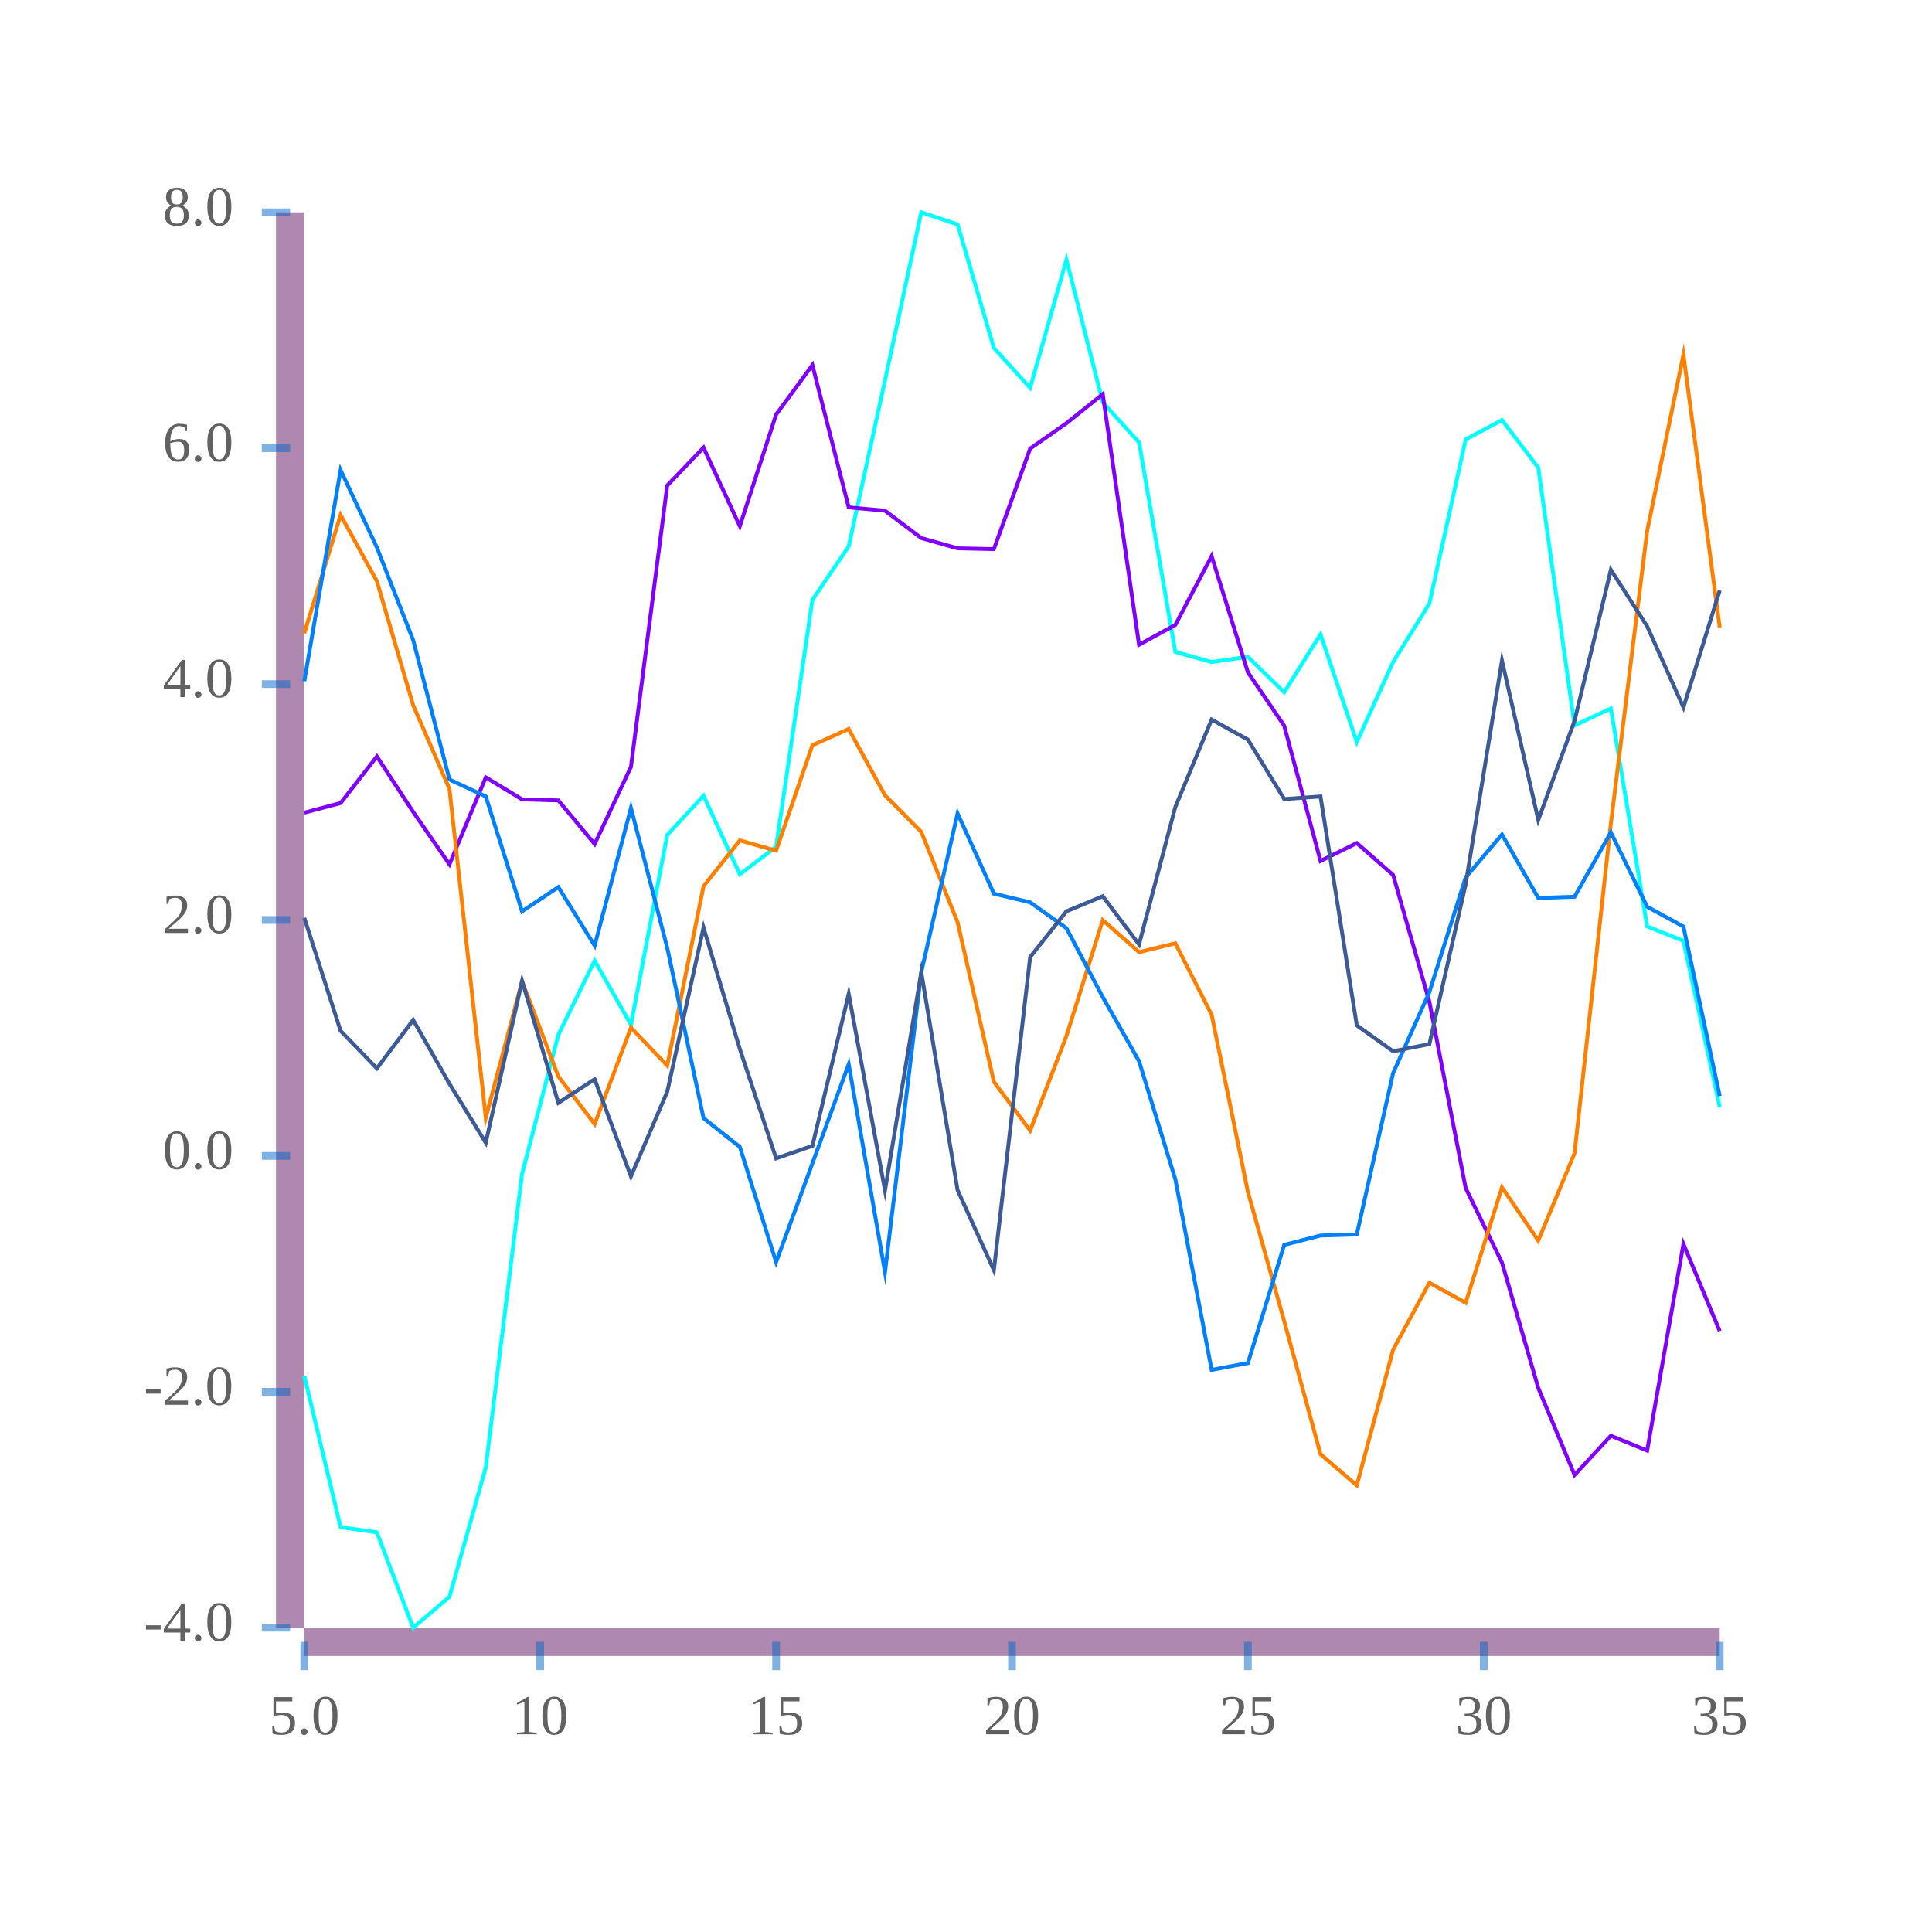
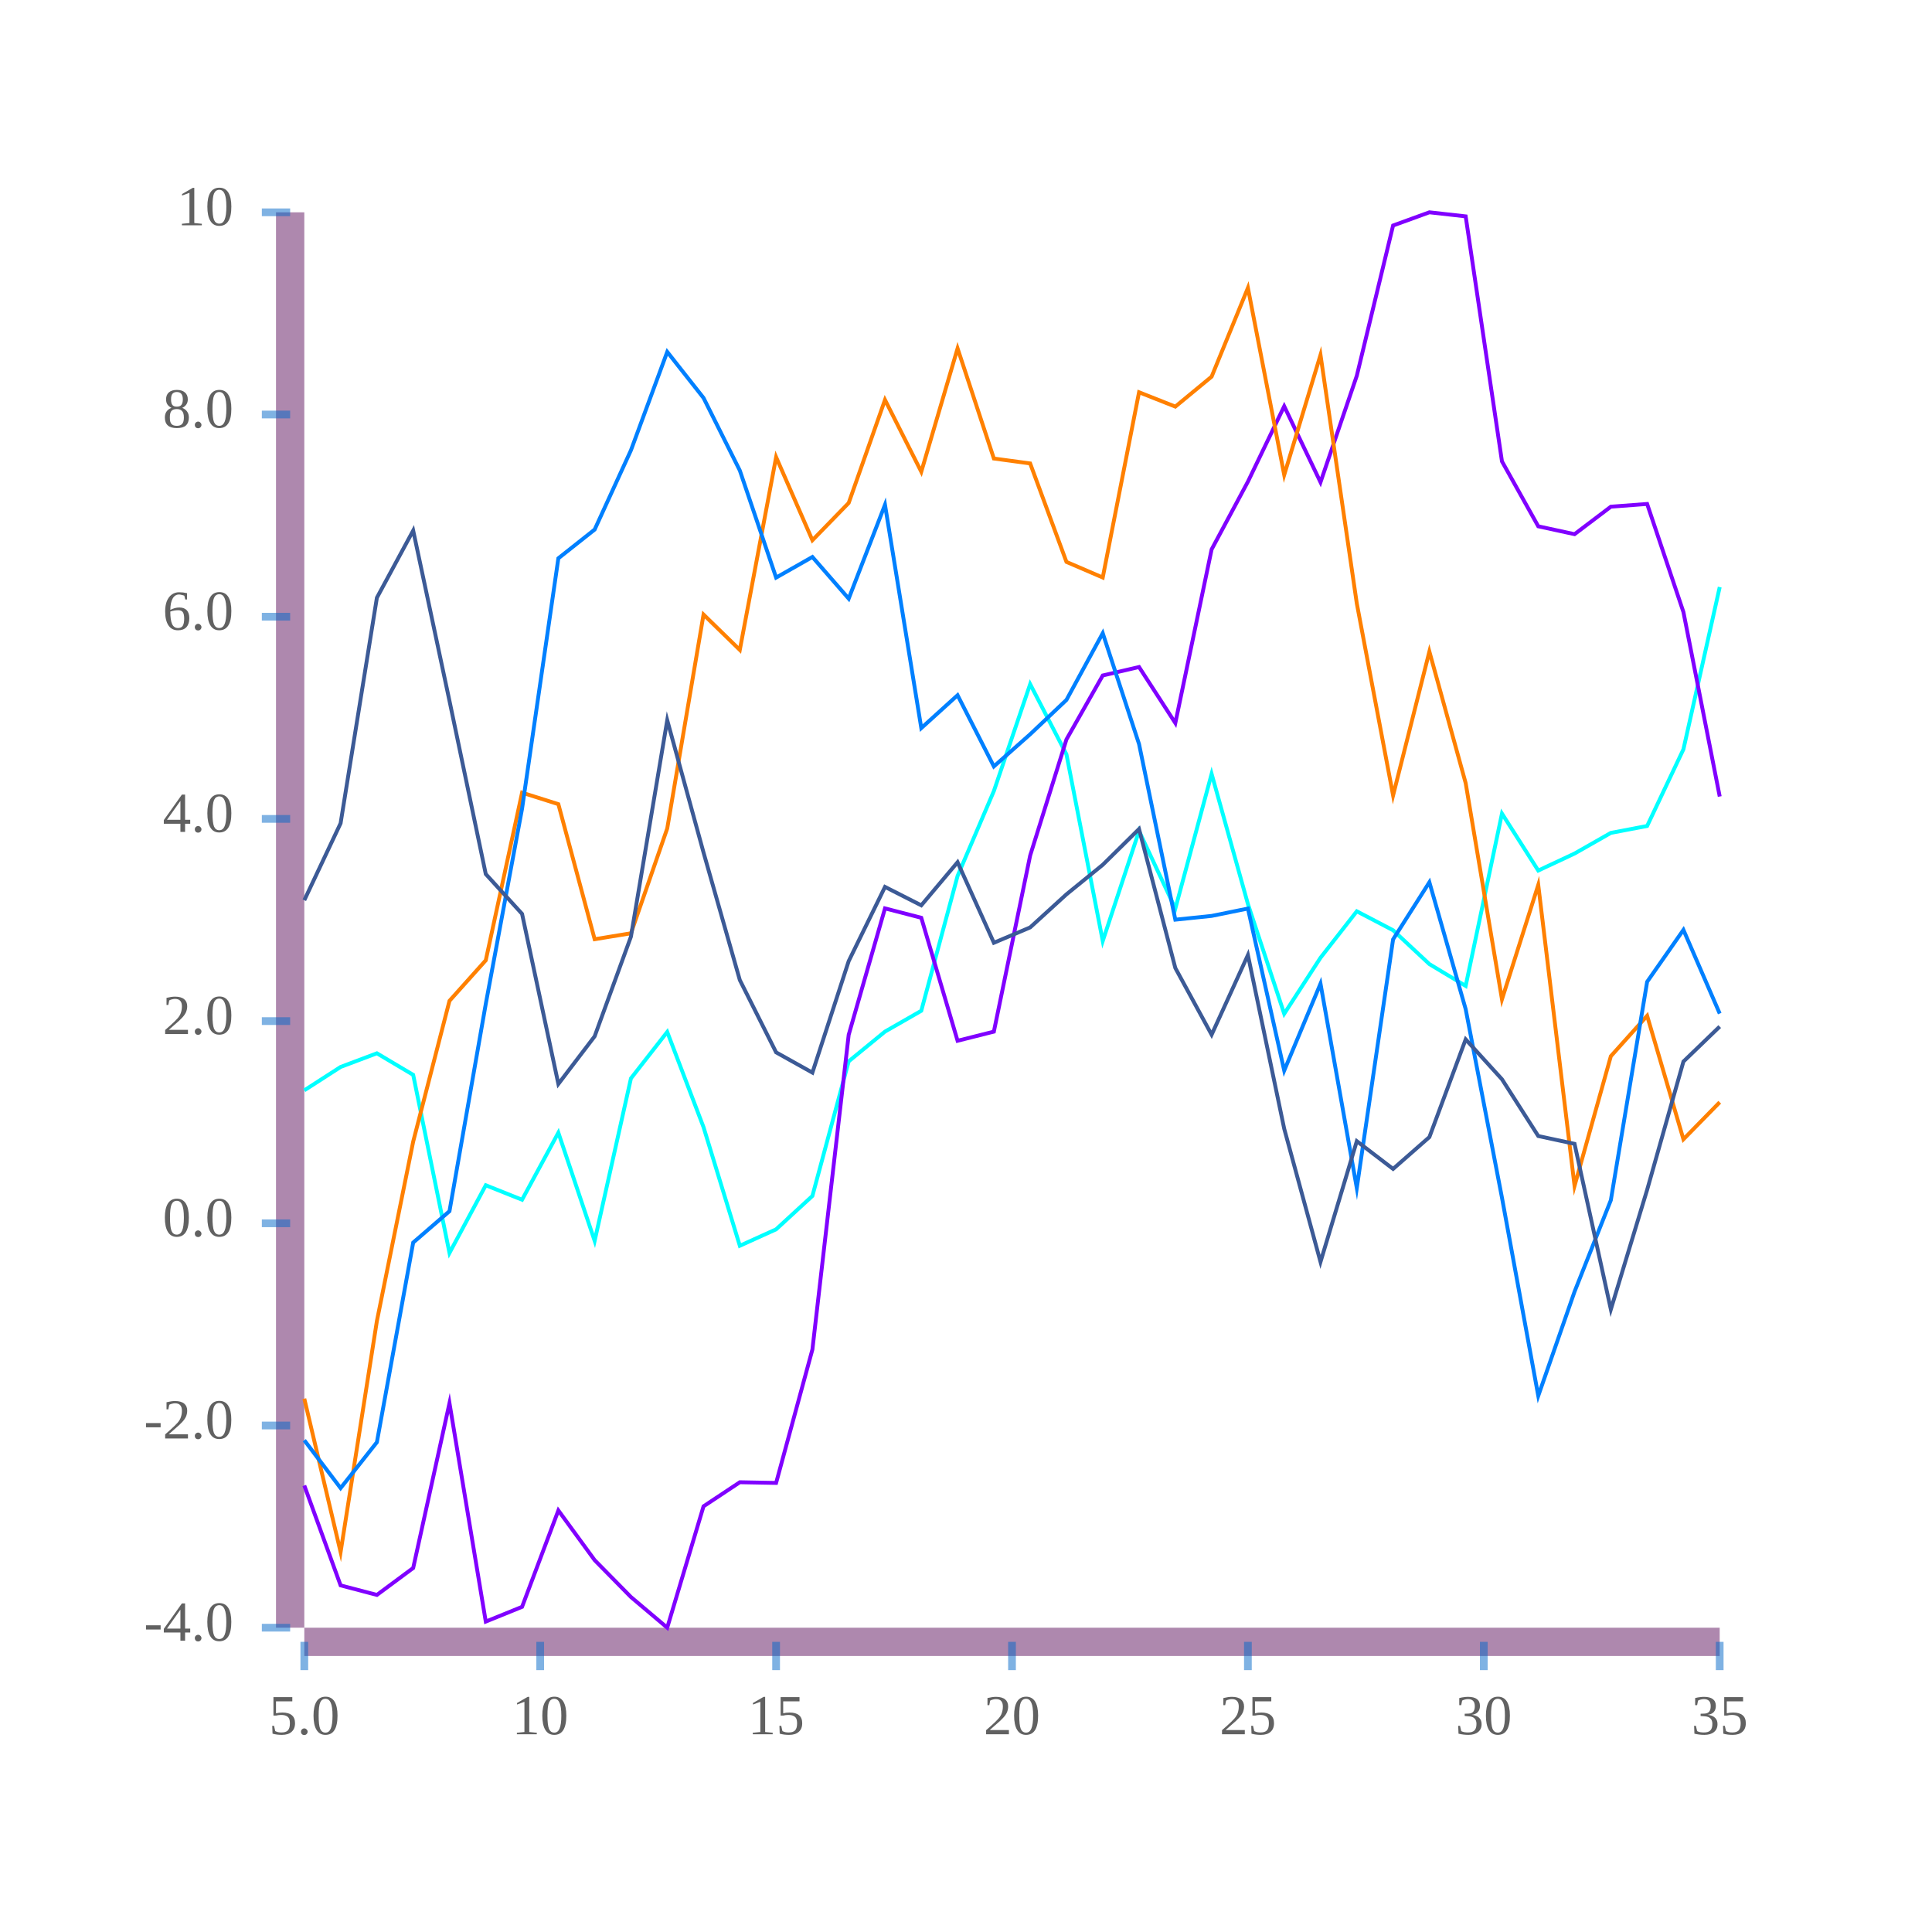
<svg xmlns="http://www.w3.org/2000/svg" height="200" stroke-opacity="1" viewBox="0 0 200 200" font-size="1" width="200" stroke="rgb(0,0,0)" version="1.1">
  <defs />
  <defs />
  <g stroke-linejoin="miter" stroke-opacity="0.0" fill-opacity="0.5" stroke="rgb(0,0,0)" stroke-width="0.0" fill="rgb(94,19,94)" stroke-linecap="butt" stroke-miterlimit="10.0">
    <path d="M 31.502,168.498 l -0,-146.52 h -2.93 l -0,146.52 Z" />
  </g>
  <defs />
  <g stroke-linejoin="miter" stroke-opacity="1.0" fill-opacity="0.7" font-size="5.861px" stroke="rgb(0,0,0)" stroke-width="0.8" fill="rgb(30,30,30)" stroke-linecap="butt" stroke-miterlimit="10.0">
-     <text dominant-baseline="middle" transform="matrix(1,0,0,1,24.1758,21.978)" stroke="none" text-anchor="end">8.0</text>
+     <text dominant-baseline="middle" transform="matrix(1,0,0,1,24.1758,21.978)" stroke="none" text-anchor="end">10</text>
  </g>
  <defs />
  <g stroke-linejoin="miter" stroke-opacity="0.5" fill-opacity="0.0" stroke="rgb(0,102,200)" stroke-width="0.8" fill="rgb(0,0,0)" stroke-linecap="butt" stroke-miterlimit="10.0">
    <path d="M 27.106,21.978 h 2.93 " />
  </g>
  <defs />
  <g stroke-linejoin="miter" stroke-opacity="1.0" fill-opacity="0.7" font-size="5.861px" stroke="rgb(0,0,0)" stroke-width="0.8" fill="rgb(30,30,30)" stroke-linecap="butt" stroke-miterlimit="10.0">
-     <text dominant-baseline="middle" transform="matrix(1,0,0,1,24.1758,46.398)" stroke="none" text-anchor="end">6.0</text>
+     <text dominant-baseline="middle" transform="matrix(1,0,0,1,24.1758,42.9095)" stroke="none" text-anchor="end">8.0</text>
  </g>
  <defs />
  <g stroke-linejoin="miter" stroke-opacity="0.5" fill-opacity="0.0" stroke="rgb(0,102,200)" stroke-width="0.8" fill="rgb(0,0,0)" stroke-linecap="butt" stroke-miterlimit="10.0">
-     <path d="M 27.106,46.398 h 2.93 " />
+     <path d="M 27.106,42.91 h 2.93 " />
  </g>
  <defs />
  <g stroke-linejoin="miter" stroke-opacity="1.0" fill-opacity="0.7" font-size="5.861px" stroke="rgb(0,0,0)" stroke-width="0.8" fill="rgb(30,30,30)" stroke-linecap="butt" stroke-miterlimit="10.0">
-     <text dominant-baseline="middle" transform="matrix(1,0,0,1,24.1758,70.8181)" stroke="none" text-anchor="end">4.0</text>
+     <text dominant-baseline="middle" transform="matrix(1,0,0,1,24.1758,63.8409)" stroke="none" text-anchor="end">6.0</text>
  </g>
  <defs />
  <g stroke-linejoin="miter" stroke-opacity="0.5" fill-opacity="0.0" stroke="rgb(0,102,200)" stroke-width="0.8" fill="rgb(0,0,0)" stroke-linecap="butt" stroke-miterlimit="10.0">
-     <path d="M 27.106,70.818 h 2.93 " />
+     <path d="M 27.106,63.841 h 2.93 " />
  </g>
  <defs />
  <g stroke-linejoin="miter" stroke-opacity="1.0" fill-opacity="0.7" font-size="5.861px" stroke="rgb(0,0,0)" stroke-width="0.8" fill="rgb(30,30,30)" stroke-linecap="butt" stroke-miterlimit="10.0">
-     <text dominant-baseline="middle" transform="matrix(1,0,0,1,24.1758,95.2381)" stroke="none" text-anchor="end">2.0</text>
+     <text dominant-baseline="middle" transform="matrix(1,0,0,1,24.1758,84.7724)" stroke="none" text-anchor="end">4.0</text>
  </g>
  <defs />
  <g stroke-linejoin="miter" stroke-opacity="0.5" fill-opacity="0.0" stroke="rgb(0,102,200)" stroke-width="0.8" fill="rgb(0,0,0)" stroke-linecap="butt" stroke-miterlimit="10.0">
-     <path d="M 27.106,95.238 h 2.93 " />
+     <path d="M 27.106,84.772 h 2.93 " />
  </g>
  <defs />
  <g stroke-linejoin="miter" stroke-opacity="1.0" fill-opacity="0.7" font-size="5.861px" stroke="rgb(0,0,0)" stroke-width="0.8" fill="rgb(30,30,30)" stroke-linecap="butt" stroke-miterlimit="10.0">
-     <text dominant-baseline="middle" transform="matrix(1,0,0,1,24.1758,119.6581)" stroke="none" text-anchor="end">0.0</text>
+     <text dominant-baseline="middle" transform="matrix(1,0,0,1,24.1758,105.7038)" stroke="none" text-anchor="end">2.0</text>
  </g>
  <defs />
  <g stroke-linejoin="miter" stroke-opacity="0.5" fill-opacity="0.0" stroke="rgb(0,102,200)" stroke-width="0.8" fill="rgb(0,0,0)" stroke-linecap="butt" stroke-miterlimit="10.0">
-     <path d="M 27.106,119.658 h 2.93 " />
+     <path d="M 27.106,105.704 h 2.93 " />
  </g>
  <defs />
  <g stroke-linejoin="miter" stroke-opacity="1.0" fill-opacity="0.7" font-size="5.861px" stroke="rgb(0,0,0)" stroke-width="0.8" fill="rgb(30,30,30)" stroke-linecap="butt" stroke-miterlimit="10.0">
-     <text dominant-baseline="middle" transform="matrix(1,0,0,1,24.1758,144.0781)" stroke="none" text-anchor="end">-2.0</text>
+     <text dominant-baseline="middle" transform="matrix(1,0,0,1,24.1758,126.6353)" stroke="none" text-anchor="end">0.0</text>
  </g>
  <defs />
  <g stroke-linejoin="miter" stroke-opacity="0.5" fill-opacity="0.0" stroke="rgb(0,102,200)" stroke-width="0.8" fill="rgb(0,0,0)" stroke-linecap="butt" stroke-miterlimit="10.0">
-     <path d="M 27.106,144.078 h 2.93 " />
+     <path d="M 27.106,126.635 h 2.93 " />
+   </g>
+   <defs />
+   <g stroke-linejoin="miter" stroke-opacity="1.0" fill-opacity="0.7" font-size="5.861px" stroke="rgb(0,0,0)" stroke-width="0.8" fill="rgb(30,30,30)" stroke-linecap="butt" stroke-miterlimit="10.0">
+     <text dominant-baseline="middle" transform="matrix(1,0,0,1,24.1758,147.5667)" stroke="none" text-anchor="end">-2.0</text>
+   </g>
+   <defs />
+   <g stroke-linejoin="miter" stroke-opacity="0.5" fill-opacity="0.0" stroke="rgb(0,102,200)" stroke-width="0.8" fill="rgb(0,0,0)" stroke-linecap="butt" stroke-miterlimit="10.0">
+     <path d="M 27.106,147.567 h 2.93 " />
  </g>
  <defs />
  <g stroke-linejoin="miter" stroke-opacity="1.0" fill-opacity="0.7" font-size="5.861px" stroke="rgb(0,0,0)" stroke-width="0.8" fill="rgb(30,30,30)" stroke-linecap="butt" stroke-miterlimit="10.0">
    <text dominant-baseline="middle" transform="matrix(1,0,0,1,24.1758,168.4982)" stroke="none" text-anchor="end">-4.0</text>
  </g>
  <defs />
  <g stroke-linejoin="miter" stroke-opacity="0.5" fill-opacity="0.0" stroke="rgb(0,102,200)" stroke-width="0.8" fill="rgb(0,0,0)" stroke-linecap="butt" stroke-miterlimit="10.0">
    <path d="M 27.106,168.498 h 2.93 " />
  </g>
  <defs />
  <g stroke-linejoin="miter" stroke-opacity="0.0" fill-opacity="0.5" stroke="rgb(0,0,0)" stroke-width="0.0" fill="rgb(94,19,94)" stroke-linecap="butt" stroke-miterlimit="10.0">
    <path d="M 178.022,171.429 l -0,-2.93 h -146.52 l -0,2.93 Z" />
  </g>
  <defs />
  <g stroke-linejoin="miter" stroke-opacity="1.0" fill-opacity="0.7" font-size="5.861px" stroke="rgb(0,0,0)" stroke-width="0.8" fill="rgb(30,30,30)" stroke-linecap="butt" stroke-miterlimit="10.0">
    <text dominant-baseline="text-before-edge" transform="matrix(1,0,0,1,178.022,175.8242)" stroke="none" text-anchor="middle">35</text>
  </g>
  <defs />
  <g stroke-linejoin="miter" stroke-opacity="0.5" fill-opacity="0.0" stroke="rgb(0,102,200)" stroke-width="0.8" fill="rgb(0,0,0)" stroke-linecap="butt" stroke-miterlimit="10.0">
    <path d="M 178.022,169.963 v 2.93 " />
  </g>
  <defs />
  <g stroke-linejoin="miter" stroke-opacity="1.0" fill-opacity="0.7" font-size="5.861px" stroke="rgb(0,0,0)" stroke-width="0.8" fill="rgb(30,30,30)" stroke-linecap="butt" stroke-miterlimit="10.0">
    <text dominant-baseline="text-before-edge" transform="matrix(1,0,0,1,153.602,175.8242)" stroke="none" text-anchor="middle">30</text>
  </g>
  <defs />
  <g stroke-linejoin="miter" stroke-opacity="0.5" fill-opacity="0.0" stroke="rgb(0,102,200)" stroke-width="0.8" fill="rgb(0,0,0)" stroke-linecap="butt" stroke-miterlimit="10.0">
    <path d="M 153.602,169.963 v 2.93 " />
  </g>
  <defs />
  <g stroke-linejoin="miter" stroke-opacity="1.0" fill-opacity="0.7" font-size="5.861px" stroke="rgb(0,0,0)" stroke-width="0.8" fill="rgb(30,30,30)" stroke-linecap="butt" stroke-miterlimit="10.0">
    <text dominant-baseline="text-before-edge" transform="matrix(1,0,0,1,129.1819,175.8242)" stroke="none" text-anchor="middle">25</text>
  </g>
  <defs />
  <g stroke-linejoin="miter" stroke-opacity="0.5" fill-opacity="0.0" stroke="rgb(0,102,200)" stroke-width="0.8" fill="rgb(0,0,0)" stroke-linecap="butt" stroke-miterlimit="10.0">
    <path d="M 129.182,169.963 v 2.93 " />
  </g>
  <defs />
  <g stroke-linejoin="miter" stroke-opacity="1.0" fill-opacity="0.7" font-size="5.861px" stroke="rgb(0,0,0)" stroke-width="0.8" fill="rgb(30,30,30)" stroke-linecap="butt" stroke-miterlimit="10.0">
    <text dominant-baseline="text-before-edge" transform="matrix(1,0,0,1,104.7619,175.8242)" stroke="none" text-anchor="middle">20</text>
  </g>
  <defs />
  <g stroke-linejoin="miter" stroke-opacity="0.5" fill-opacity="0.0" stroke="rgb(0,102,200)" stroke-width="0.8" fill="rgb(0,0,0)" stroke-linecap="butt" stroke-miterlimit="10.0">
    <path d="M 104.762,169.963 v 2.93 " />
  </g>
  <defs />
  <g stroke-linejoin="miter" stroke-opacity="1.0" fill-opacity="0.7" font-size="5.861px" stroke="rgb(0,0,0)" stroke-width="0.8" fill="rgb(30,30,30)" stroke-linecap="butt" stroke-miterlimit="10.0">
    <text dominant-baseline="text-before-edge" transform="matrix(1,0,0,1,80.3419,175.8242)" stroke="none" text-anchor="middle">15</text>
  </g>
  <defs />
  <g stroke-linejoin="miter" stroke-opacity="0.5" fill-opacity="0.0" stroke="rgb(0,102,200)" stroke-width="0.8" fill="rgb(0,0,0)" stroke-linecap="butt" stroke-miterlimit="10.0">
    <path d="M 80.342,169.963 v 2.93 " />
  </g>
  <defs />
  <g stroke-linejoin="miter" stroke-opacity="1.0" fill-opacity="0.7" font-size="5.861px" stroke="rgb(0,0,0)" stroke-width="0.8" fill="rgb(30,30,30)" stroke-linecap="butt" stroke-miterlimit="10.0">
    <text dominant-baseline="text-before-edge" transform="matrix(1,0,0,1,55.9219,175.8242)" stroke="none" text-anchor="middle">10</text>
  </g>
  <defs />
  <g stroke-linejoin="miter" stroke-opacity="0.5" fill-opacity="0.0" stroke="rgb(0,102,200)" stroke-width="0.8" fill="rgb(0,0,0)" stroke-linecap="butt" stroke-miterlimit="10.0">
    <path d="M 55.922,169.963 v 2.93 " />
  </g>
  <defs />
  <g stroke-linejoin="miter" stroke-opacity="1.0" fill-opacity="0.7" font-size="5.861px" stroke="rgb(0,0,0)" stroke-width="0.8" fill="rgb(30,30,30)" stroke-linecap="butt" stroke-miterlimit="10.0">
    <text dominant-baseline="text-before-edge" transform="matrix(1,0,0,1,31.5018,175.8242)" stroke="none" text-anchor="middle">5.0</text>
  </g>
  <defs />
  <g stroke-linejoin="miter" stroke-opacity="0.5" fill-opacity="0.0" stroke="rgb(0,102,200)" stroke-width="0.8" fill="rgb(0,0,0)" stroke-linecap="butt" stroke-miterlimit="10.0">
    <path d="M 31.502,169.963 v 2.93 " />
  </g>
  <defs />
  <g stroke-linejoin="miter" stroke-opacity="1.0" fill-opacity="0.0" stroke="rgb(0,255,255)" stroke-width="0.4" fill="rgb(0,0,0)" stroke-linecap="butt" stroke-miterlimit="10.0">
-     <path d="M 31.502,142.436 l 3.757,15.651 l 3.757,0.544 l 3.757,9.867 l 3.757,-3.198 l 3.757,-13.397 l 3.757,-30.393 l 3.757,-14.393 l 3.757,-7.663 l 3.757,6.623 l 3.757,-19.64 l 3.757,-4.066 l 3.757,8.139 l 3.757,-2.85 l 3.757,-25.561 l 3.757,-5.547 l 3.757,-17.166 l 3.757,-17.408 l 3.757,1.257 l 3.757,12.788 l 3.757,4.136 l 3.757,-13.277 l 3.757,14.77 l 3.757,4.145 l 3.757,21.689 l 3.757,1.047 l 3.757,-0.536 l 3.757,3.669 l 3.757,-6.005 l 3.757,11.153 l 3.757,-8.277 l 3.757,-6.05 l 3.757,-16.995 l 3.757,-2.003 l 3.757,4.927 l 3.757,26.678 l 3.757,-1.754 l 3.757,22.563 l 3.757,1.497 l 3.757,17.206 " />
+     <path d="M 31.502,112.87 l 3.757,-2.419 l 3.757,-1.414 l 3.757,2.232 l 3.757,18.437 l 3.757,-7.008 l 3.757,1.498 l 3.757,-6.941 l 3.757,11.2 l 3.757,-16.821 l 3.757,-4.807 l 3.757,9.855 l 3.757,12.279 l 3.757,-1.703 l 3.757,-3.454 l 3.757,-13.935 l 3.757,-3.079 l 3.757,-2.153 l 3.757,-13.959 l 3.757,-8.788 l 3.757,-11.068 l 3.757,7.267 l 3.757,19.326 l 3.757,-11.39 l 3.757,8.032 l 3.757,-13.947 l 3.757,13.474 l 3.757,11.363 l 3.757,-5.802 l 3.757,-4.808 l 3.757,1.963 l 3.757,3.503 l 3.757,2.259 l 3.757,-17.843 l 3.757,5.899 l 3.757,-1.76 l 3.757,-2.137 l 3.757,-0.717 l 3.757,-7.937 l 3.757,-16.795 " />
  </g>
  <defs />
  <g stroke-linejoin="miter" stroke-opacity="1.0" fill-opacity="0.0" stroke="rgb(128,0,255)" stroke-width="0.4" fill="rgb(0,0,0)" stroke-linecap="butt" stroke-miterlimit="10.0">
-     <path d="M 31.502,84.127 l 3.757,-0.994 l 3.757,-4.823 l 3.757,5.738 l 3.757,5.432 l 3.757,-9.004 l 3.757,2.274 l 3.757,0.11 l 3.757,4.516 l 3.757,-7.99 l 3.757,-29.129 l 3.757,-3.92 l 3.757,8.127 l 3.757,-11.55 l 3.757,-5.121 l 3.757,14.729 l 3.757,0.342 l 3.757,2.835 l 3.757,1.063 l 3.757,0.083 l 3.757,-10.407 l 3.757,-2.626 l 3.757,-3.01 l 3.757,25.939 l 3.757,-2.049 l 3.757,-7.123 l 3.757,12.032 l 3.757,5.53 l 3.757,14.001 l 3.757,-1.857 l 3.757,3.298 l 3.757,13.128 l 3.757,19.288 l 3.757,7.714 l 3.757,12.982 l 3.757,8.997 l 3.757,-4.052 l 3.757,1.535 l 3.757,-21.382 l 3.757,9.009 " />
+     <path d="M 31.502,153.78 l 3.757,10.338 l 3.757,0.987 l 3.757,-2.787 l 3.757,-17.066 l 3.757,22.614 l 3.757,-1.526 l 3.757,-9.981 l 3.757,5.147 l 3.757,3.818 l 3.757,3.173 l 3.757,-12.563 l 3.757,-2.493 l 3.757,0.071 l 3.757,-13.811 l 3.757,-32.58 l 3.757,-13.085 l 3.757,0.972 l 3.757,12.732 l 3.757,-0.947 l 3.757,-18.229 l 3.757,-12.021 l 3.757,-6.618 l 3.757,-0.876 l 3.757,5.8 l 3.757,-17.977 l 3.757,-7.012 l 3.757,-7.806 l 3.757,7.866 l 3.757,-11.018 l 3.757,-15.558 l 3.757,-1.366 l 3.757,0.42 l 3.757,25.365 l 3.757,6.72 l 3.757,0.815 l 3.757,-2.845 l 3.757,-0.284 l 3.757,11.191 l 3.757,19.096 " />
  </g>
  <defs />
  <g stroke-linejoin="miter" stroke-opacity="1.0" fill-opacity="0.0" stroke="rgb(255,128,0)" stroke-width="0.4" fill="rgb(0,0,0)" stroke-linecap="butt" stroke-miterlimit="10.0">
-     <path d="M 31.502,65.55 l 3.757,-12.233 l 3.757,6.845 l 3.757,12.849 l 3.757,8.67 l 3.757,34.024 l 3.757,-14.141 l 3.757,9.873 l 3.757,4.923 l 3.757,-9.976 l 3.757,3.927 l 3.757,-18.567 l 3.757,-4.744 l 3.757,1.064 l 3.757,-10.92 l 3.757,-1.679 l 3.757,6.863 l 3.757,3.795 l 3.757,9.34 l 3.757,16.524 l 3.757,5.049 l 3.757,-9.803 l 3.757,-11.979 l 3.757,3.308 l 3.757,-0.904 l 3.757,7.377 l 3.757,18.354 l 3.757,13.383 l 3.757,13.764 l 3.757,3.225 l 3.757,-14.029 l 3.757,-6.941 l 3.757,2.074 l 3.757,-11.943 l 3.757,5.498 l 3.757,-9.045 l 3.757,-34.123 l 3.757,-30.28 l 3.757,-18.26 l 3.757,28.24 " />
+     <path d="M 31.502,144.792 l 3.757,15.881 l 3.757,-23.925 l 3.757,-18.57 l 3.757,-14.571 l 3.757,-4.196 l 3.757,-17.354 l 3.757,1.189 l 3.757,13.981 l 3.757,-0.614 l 3.757,-10.853 l 3.757,-22.142 l 3.757,3.66 l 3.757,-19.957 l 3.757,8.604 l 3.757,-3.861 l 3.757,-10.672 l 3.757,7.445 l 3.757,-12.772 l 3.757,11.402 l 3.757,0.507 l 3.757,10.195 l 3.757,1.616 l 3.757,-19.179 l 3.757,1.486 l 3.757,-3.103 l 3.757,-9.187 l 3.757,19.363 l 3.757,-12.424 l 3.757,25.723 l 3.757,19.879 l 3.757,-14.897 l 3.757,13.619 l 3.757,22.388 l 3.757,-11.845 l 3.757,31.157 l 3.757,-13.427 l 3.757,-4.186 l 3.757,12.787 l 3.757,-3.836 " />
  </g>
  <defs />
  <g stroke-linejoin="miter" stroke-opacity="1.0" fill-opacity="0.0" stroke="rgb(0,128,255)" stroke-width="0.4" fill="rgb(0,0,0)" stroke-linecap="butt" stroke-miterlimit="10.0">
-     <path d="M 31.502,70.517 l 3.757,-21.854 l 3.757,8.008 l 3.757,9.593 l 3.757,14.436 l 3.757,1.744 l 3.757,11.899 l 3.757,-2.505 l 3.757,6.051 l 3.757,-14.248 l 3.757,14.474 l 3.757,17.634 l 3.757,2.977 l 3.757,11.928 l 3.757,-10.226 l 3.757,-10.254 l 3.757,21.52 l 3.757,-31.056 l 3.757,-16.431 l 3.757,8.303 l 3.757,0.9 l 3.757,2.675 l 3.757,7.134 l 3.757,6.63 l 3.757,12.23 l 3.757,19.733 l 3.757,-0.71 l 3.757,-12.23 l 3.757,-0.97 l 3.757,-0.113 l 3.757,-16.692 l 3.757,-8.394 l 3.757,-11.884 l 3.757,-4.429 l 3.757,6.568 l 3.757,-0.128 l 3.757,-6.658 l 3.757,7.695 l 3.757,2.053 l 3.757,17.55 " />
+     <path d="M 31.502,149.095 l 3.757,4.954 l 3.757,-4.751 l 3.757,-20.669 l 3.757,-3.248 l 3.757,-21.457 l 3.757,-20.208 l 3.757,-25.921 l 3.757,-2.976 l 3.757,-8.207 l 3.757,-10.186 l 3.757,4.766 l 3.757,7.514 l 3.757,11.086 l 3.757,-2.134 l 3.757,4.312 l 3.757,-9.72 l 3.757,23.122 l 3.757,-3.403 l 3.757,7.371 l 3.757,-3.329 l 3.757,-3.557 l 3.757,-6.907 l 3.757,11.478 l 3.757,18.179 l 3.757,-0.39 l 3.757,-0.762 l 3.757,16.774 l 3.757,-8.998 l 3.757,21.155 l 3.757,-25.74 l 3.757,-5.915 l 3.757,13.137 l 3.757,19.521 l 3.757,20.511 l 3.757,-10.786 l 3.757,-9.467 l 3.757,-22.61 l 3.757,-5.373 l 3.757,8.665 " />
  </g>
  <defs />
  <g stroke-linejoin="miter" stroke-opacity="1.0" fill-opacity="0.0" stroke="rgb(60,90,150)" stroke-width="0.4" fill="rgb(0,0,0)" stroke-linecap="butt" stroke-miterlimit="10.0">
-     <path d="M 31.502,95.019 l 3.757,11.697 l 3.757,3.882 l 3.757,-5.009 l 3.757,6.609 l 3.757,6.095 l 3.757,-16.75 l 3.757,12.622 l 3.757,-2.442 l 3.757,10.055 l 3.757,-8.764 l 3.757,-16.985 l 3.757,12.559 l 3.757,11.327 l 3.757,-1.296 l 3.757,-15.731 l 3.757,20.351 l 3.757,-22.6 l 3.757,22.561 l 3.757,8.29 l 3.757,-32.416 l 3.757,-4.736 l 3.757,-1.559 l 3.757,4.993 l 3.757,-14.23 l 3.757,-9.054 l 3.757,2.081 l 3.757,6.149 l 3.757,-0.267 l 3.757,23.693 l 3.757,2.682 l 3.757,-0.741 l 3.757,-16.545 l 3.757,-23.158 l 3.757,16.497 l 3.757,-10.26 l 3.757,-15.635 l 3.757,5.849 l 3.757,8.394 l 3.757,-12.108 " />
+     <path d="M 31.502,93.19 l 3.757,-7.966 l 3.757,-23.348 l 3.757,-6.954 l 3.757,17.632 l 3.757,17.929 l 3.757,4.12 l 3.757,17.608 l 3.757,-4.931 l 3.757,-10.317 l 3.757,-22.409 l 3.757,13.696 l 3.757,13.205 l 3.757,7.486 l 3.757,2.097 l 3.757,-11.546 l 3.757,-7.68 l 3.757,1.908 l 3.757,-4.464 l 3.757,8.339 l 3.757,-1.589 l 3.757,-3.426 l 3.757,-3.057 l 3.757,-3.703 l 3.757,14.388 l 3.757,6.904 l 3.757,-8.247 l 3.757,17.982 l 3.757,13.788 l 3.757,-12.502 l 3.757,2.872 l 3.757,-3.293 l 3.757,-10.119 l 3.757,4.131 l 3.757,5.877 l 3.757,0.808 l 3.757,17.143 l 3.757,-12.383 l 3.757,-13.278 l 3.757,-3.622 " />
  </g>
</svg>
